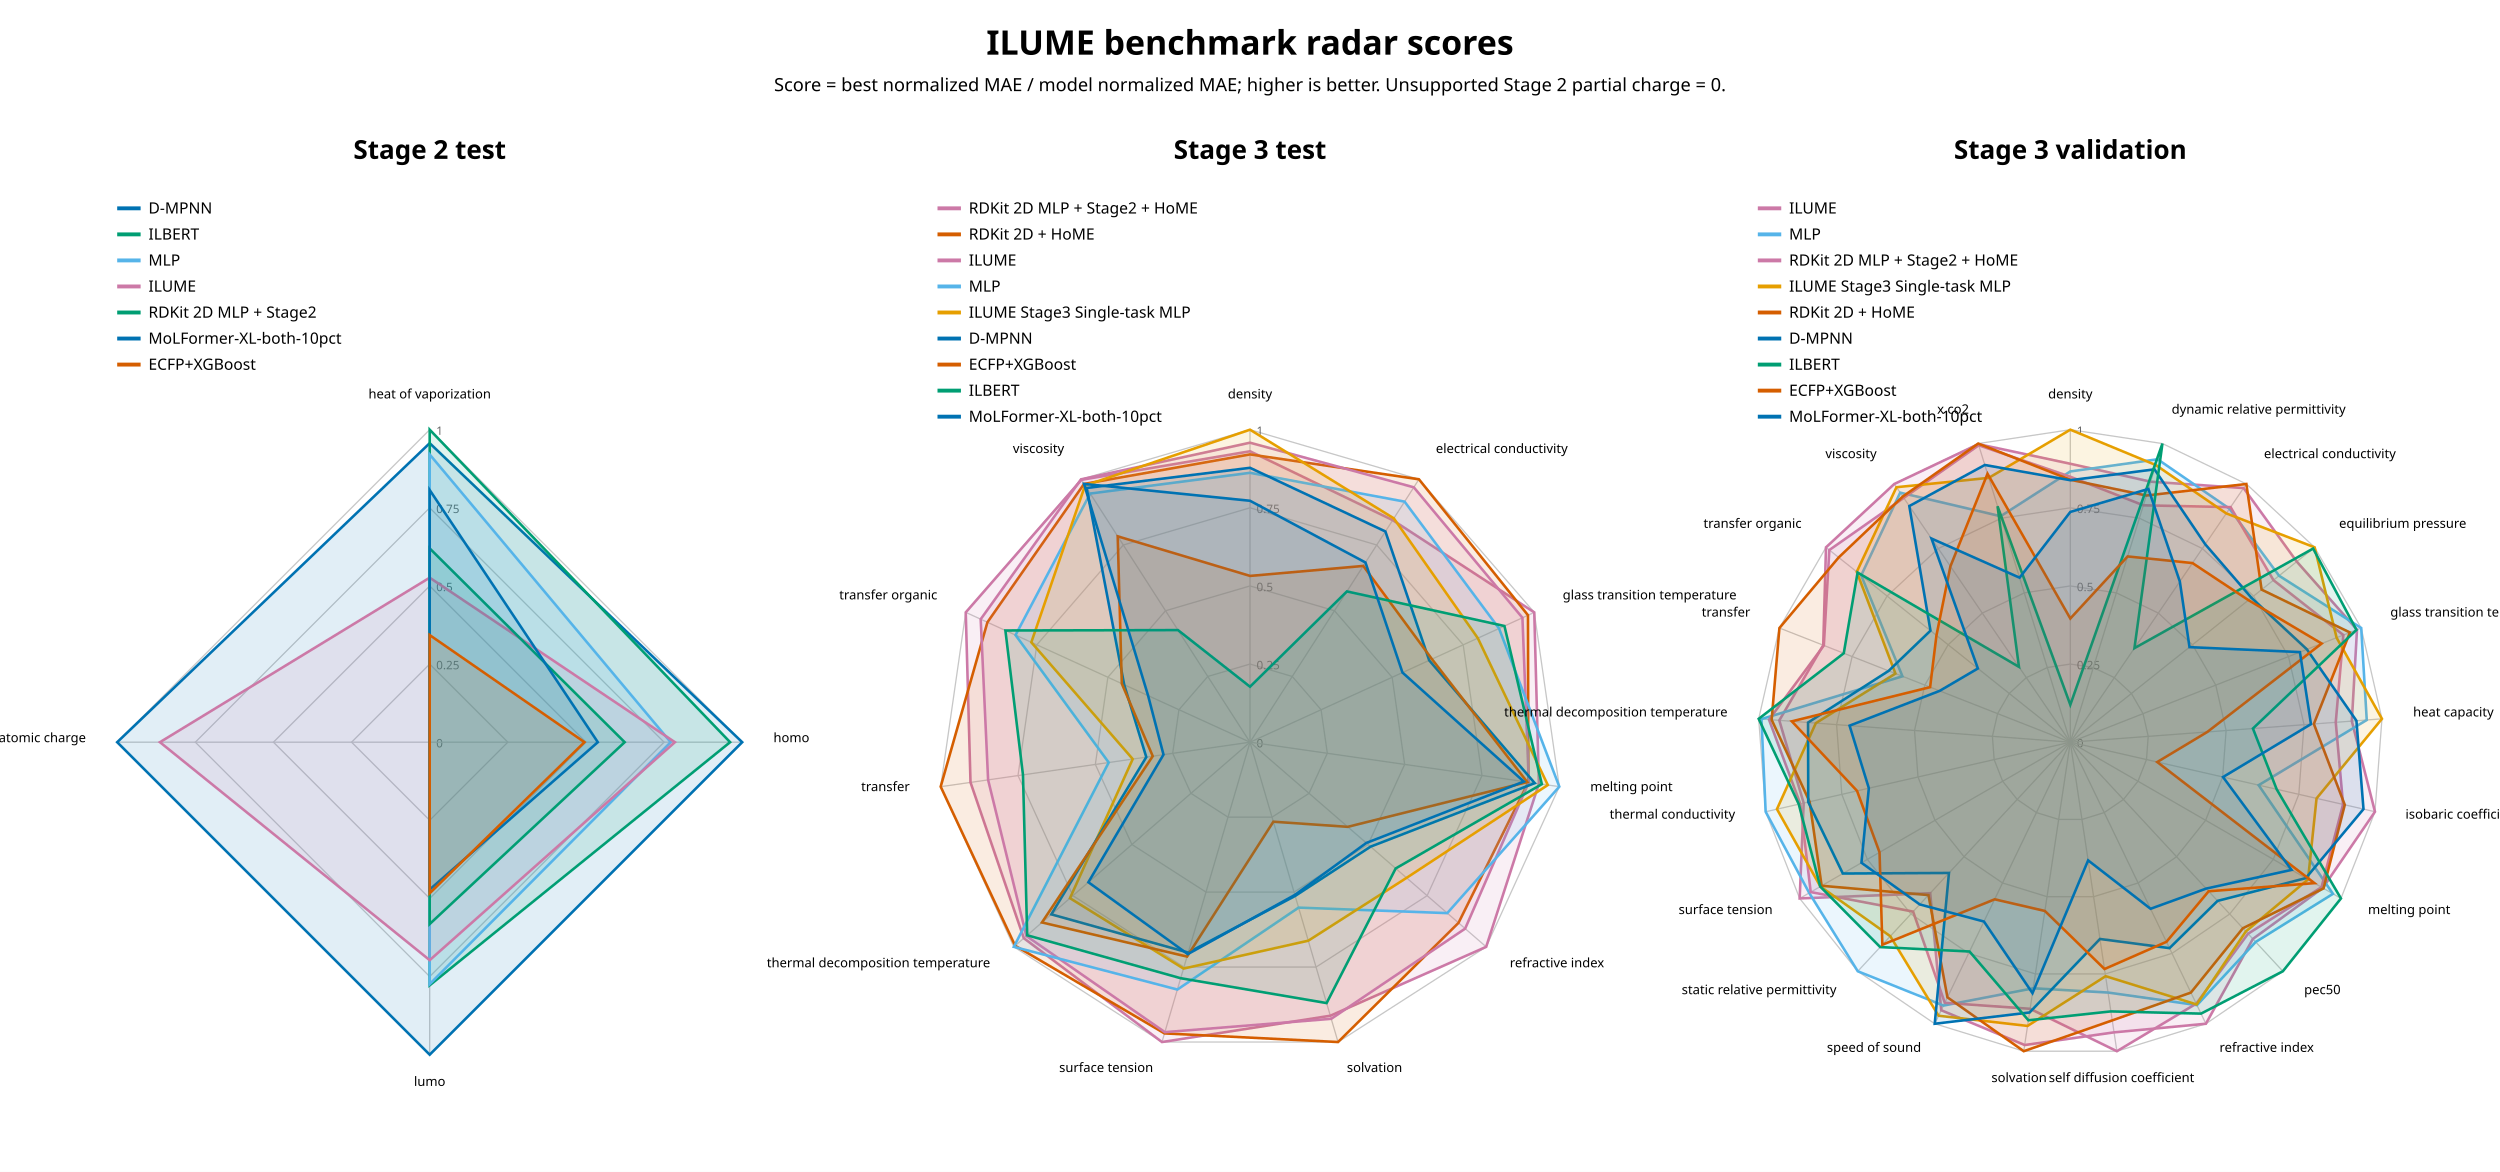
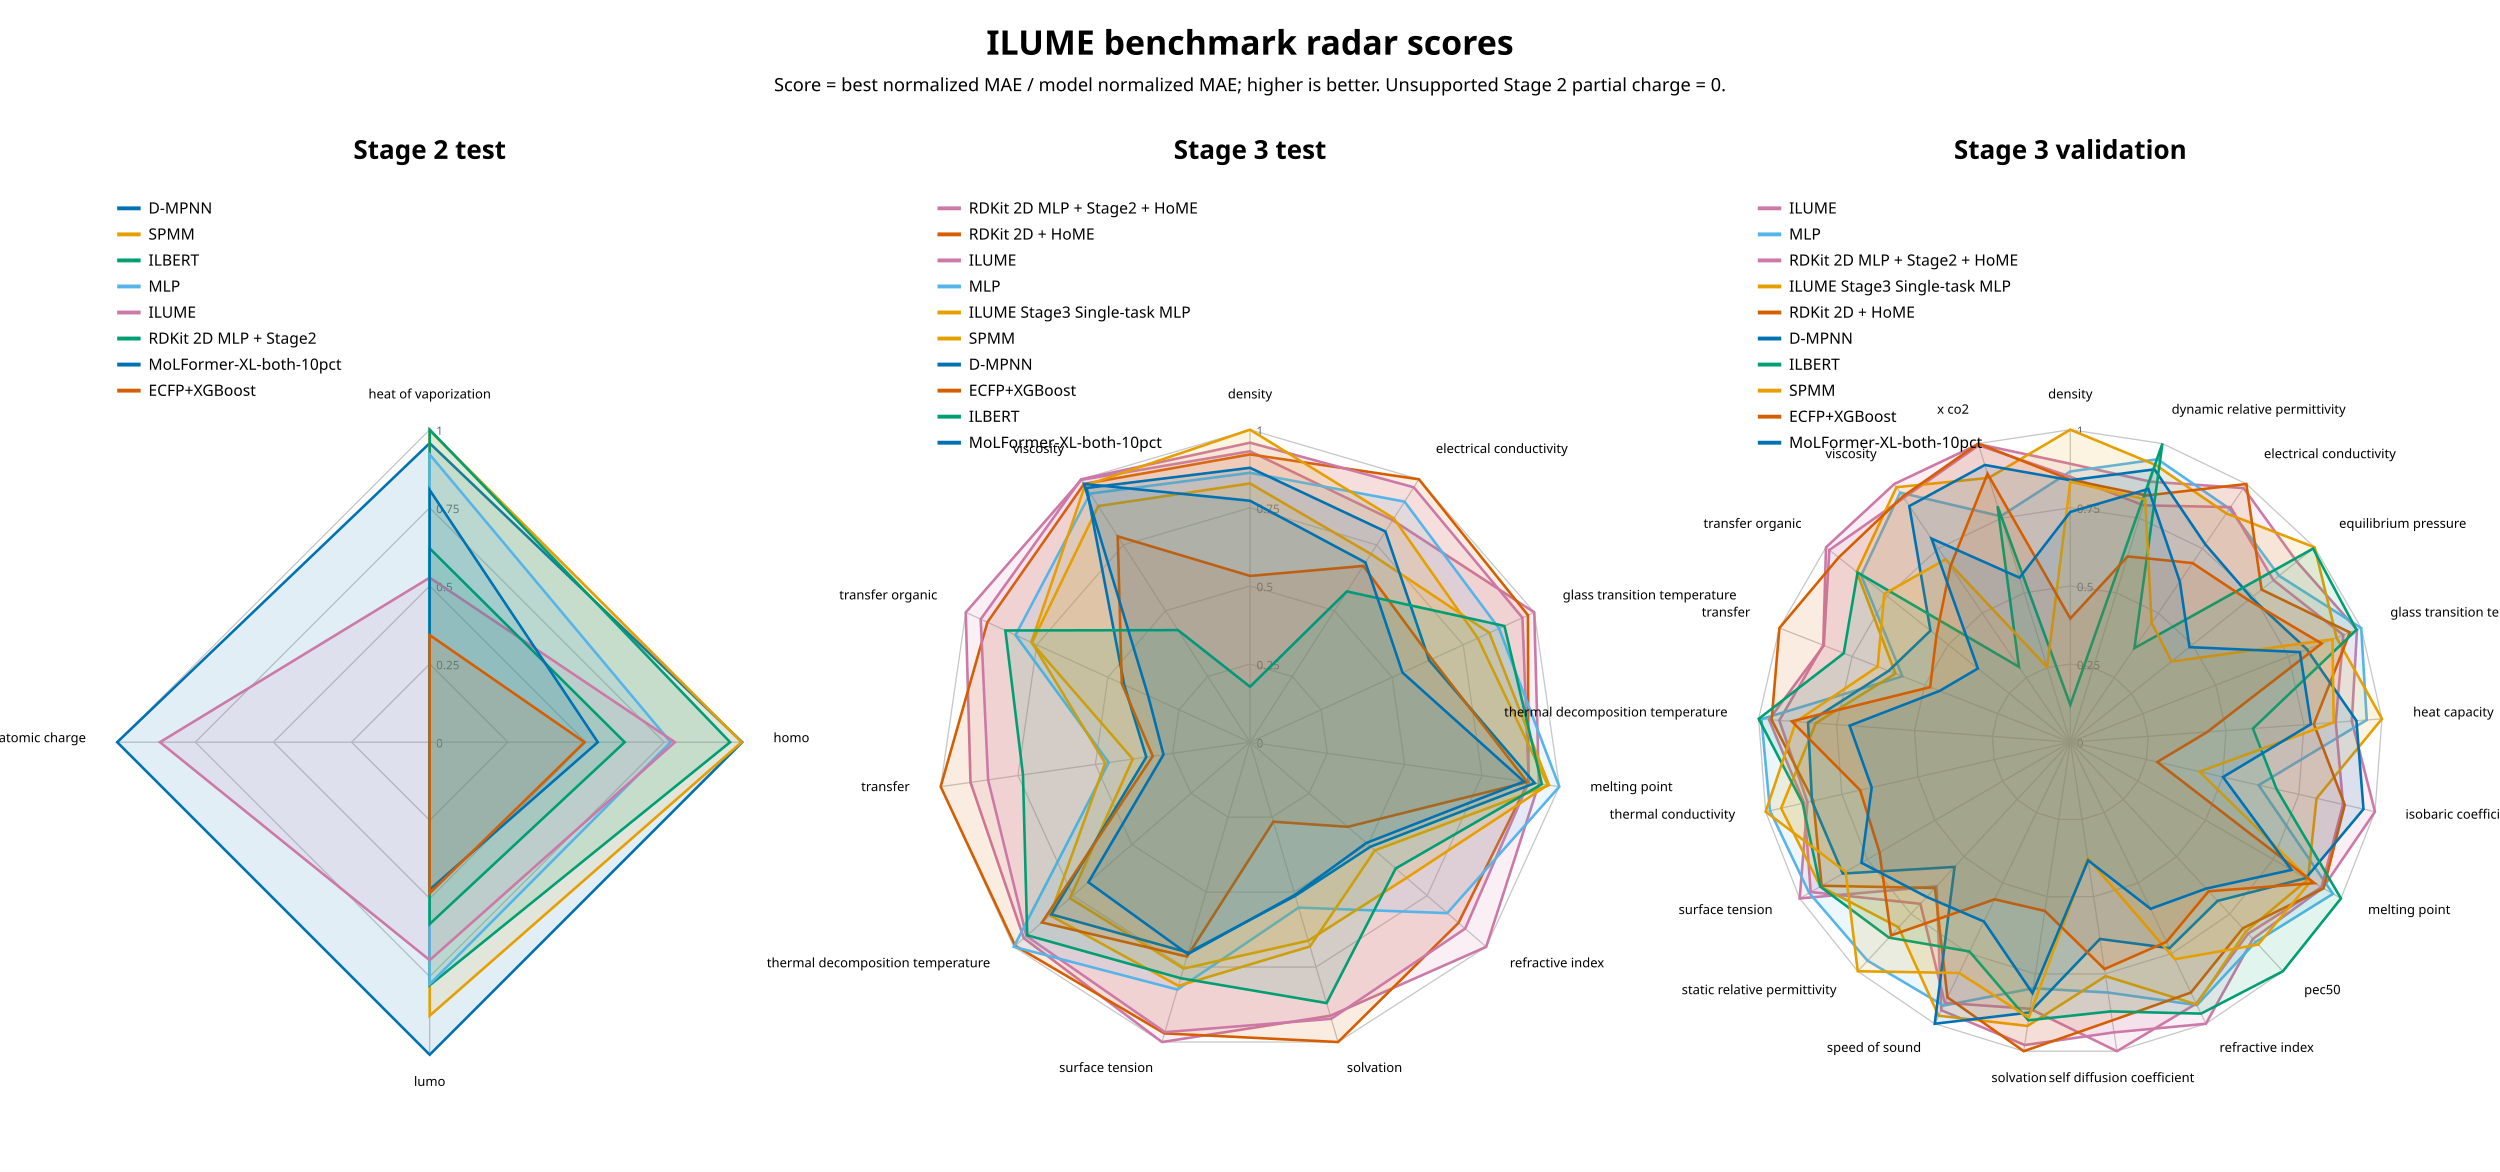
<svg xmlns="http://www.w3.org/2000/svg" width="1920" height="900" viewBox="0 0 1920 900">
  <rect width="1920" height="900" fill="white" />
  <text x="960" y="42" text-anchor="middle" font-family="sans-serif" font-size="26" font-weight="bold">ILUME benchmark radar scores</text>
  <text x="960" y="70" text-anchor="middle" font-family="sans-serif" font-size="14">Score = best normalized MAE / model normalized MAE; higher is better. Unsupported Stage 2 partial charge = 0.</text>
  <text x="330.0" y="122" text-anchor="middle" font-family="sans-serif" font-size="20" font-weight="bold">Stage 2 test</text>
  <polygon points="330.00,510.00 390.00,570.00 330.00,630.00 270.00,570.00" fill="none" stroke="#c7c7c7" stroke-width="1" />
  <text x="335.00" y="514.00" font-family="sans-serif" font-size="9" fill="#666">0.25</text>
  <polygon points="330.00,450.00 450.00,570.00 330.00,690.00 210.00,570.00" fill="none" stroke="#c7c7c7" stroke-width="1" />
  <text x="335.00" y="454.00" font-family="sans-serif" font-size="9" fill="#666">0.5</text>
  <polygon points="330.00,390.00 510.00,570.00 330.00,750.00 150.00,570.00" fill="none" stroke="#c7c7c7" stroke-width="1" />
  <text x="335.00" y="394.00" font-family="sans-serif" font-size="9" fill="#666">0.75</text>
  <polygon points="330.00,330.00 570.00,570.00 330.00,810.00 90.00,570.00" fill="none" stroke="#c7c7c7" stroke-width="1" />
  <text x="335.00" y="334.00" font-family="sans-serif" font-size="9" fill="#666">1</text>
  <text x="335.00" y="574.00" font-family="sans-serif" font-size="9" fill="#666">0</text>
  <line x1="330.00" y1="570.00" x2="330.00" y2="330.00" stroke="#c7c7c7" stroke-width="1" />
  <text x="330.00" y="306.00" text-anchor="middle" font-family="sans-serif" font-size="10">heat of vaporization</text>
  <line x1="330.00" y1="570.00" x2="570.00" y2="570.00" stroke="#c7c7c7" stroke-width="1" />
  <text x="594.00" y="570.00" text-anchor="start" font-family="sans-serif" font-size="10">homo</text>
  <line x1="330.00" y1="570.00" x2="330.00" y2="810.00" stroke="#c7c7c7" stroke-width="1" />
  <text x="330.00" y="834.00" text-anchor="middle" font-family="sans-serif" font-size="10">lumo</text>
  <line x1="330.00" y1="570.00" x2="90.00" y2="570.00" stroke="#c7c7c7" stroke-width="1" />
  <text x="66.00" y="570.00" text-anchor="end" font-family="sans-serif" font-size="10">partial atomic charge</text>
  <polygon class="series" data-panel="stage2_test" data-run="dmpnn@outputs/benchmarks/v1/dmpnn" data-scores="0.956824,1,1,1" points="330.00,340.36 570.00,570.00 330.00,810.00 90.00,570.00" fill="#0072b2" fill-opacity="0.12" stroke="#0072b2" stroke-width="2" />
  <line x1="90.0" y1="160" x2="108.0" y2="160" stroke="#0072b2" stroke-width="3" />
  <text x="114.0" y="164" font-family="sans-serif" font-size="12">D-MPNN</text>
+   <polygon class="series" data-panel="stage2_test" data-run="spmm@outputs/benchmarks/v1/spmm" data-scores="0.99731,0.998218,0.875141,0" points="330.00,330.65 569.57,570.00 330.00,780.03 330.00,570.00" fill="#e69f00" fill-opacity="0.12" stroke="#e69f00" stroke-width="2" />
+   <line x1="90.0" y1="180" x2="108.0" y2="180" stroke="#e69f00" stroke-width="3" />
+   <text x="114.0" y="184" font-family="sans-serif" font-size="12">SPMM</text>
  <polygon class="series" data-panel="stage2_test" data-run="ilbert@outputs/benchmarks/v1/ilbert" data-scores="1,0.961306,0.777919,0" points="330.00,330.00 560.71,570.00 330.00,756.70 330.00,570.00" fill="#009e73" fill-opacity="0.12" stroke="#009e73" stroke-width="2" />
-   <line x1="90.0" y1="180" x2="108.0" y2="180" stroke="#009e73" stroke-width="3" />
-   <text x="114.0" y="184" font-family="sans-serif" font-size="12">ILBERT</text>
+   <line x1="90.0" y1="200" x2="108.0" y2="200" stroke="#009e73" stroke-width="3" />
+   <text x="114.0" y="204" font-family="sans-serif" font-size="12">ILBERT</text>
  <polygon class="series" data-panel="stage2_test" data-run="mlp@outputs/benchmarks/v1/mlp" data-scores="0.920702,0.77109,0.774135,0" points="330.00,349.03 515.06,570.00 330.00,755.79 330.00,570.00" fill="#56b4e9" fill-opacity="0.12" stroke="#56b4e9" stroke-width="2" />
-   <line x1="90.0" y1="200" x2="108.0" y2="200" stroke="#56b4e9" stroke-width="3" />
-   <text x="114.0" y="204" font-family="sans-serif" font-size="12">MLP</text>
+   <line x1="90.0" y1="220" x2="108.0" y2="220" stroke="#56b4e9" stroke-width="3" />
+   <text x="114.0" y="224" font-family="sans-serif" font-size="12">MLP</text>
  <polygon class="series" data-panel="stage2_test" data-run="ilume@outputs/v1/stage2/base/evaluate" data-scores="0.526423,0.784682,0.697555,0.863199" points="330.00,443.66 518.32,570.00 330.00,737.41 122.83,570.00" fill="#cc79a7" fill-opacity="0.12" stroke="#cc79a7" stroke-width="2" />
-   <line x1="90.0" y1="220" x2="108.0" y2="220" stroke="#cc79a7" stroke-width="3" />
-   <text x="114.0" y="224" font-family="sans-serif" font-size="12">ILUME</text>
+   <line x1="90.0" y1="240" x2="108.0" y2="240" stroke="#cc79a7" stroke-width="3" />
+   <text x="114.0" y="244" font-family="sans-serif" font-size="12">ILUME</text>
  <polygon class="series" data-panel="stage2_test" data-run="rdkit_2d_stage2@outputs/ablations/no_stage1_rdkit_stage2_stage3/stage2/evaluate/test" data-scores="0.620139,0.623927,0.581879,0" points="330.00,421.17 479.74,570.00 330.00,709.65 330.00,570.00" fill="#009e73" fill-opacity="0.12" stroke="#009e73" stroke-width="2" />
-   <line x1="90.0" y1="240" x2="108.0" y2="240" stroke="#009e73" stroke-width="3" />
-   <text x="114.0" y="244" font-family="sans-serif" font-size="12">RDKit 2D MLP + Stage2</text>
+   <line x1="90.0" y1="260" x2="108.0" y2="260" stroke="#009e73" stroke-width="3" />
+   <text x="114.0" y="264" font-family="sans-serif" font-size="12">RDKit 2D MLP + Stage2</text>
  <polygon class="series" data-panel="stage2_test" data-run="molformer@outputs/benchmarks/v1/molformer" data-scores="0.806919,0.537986,0.471542,0" points="330.00,376.34 459.12,570.00 330.00,683.17 330.00,570.00" fill="#0072b2" fill-opacity="0.12" stroke="#0072b2" stroke-width="2" />
-   <line x1="90.0" y1="260" x2="108.0" y2="260" stroke="#0072b2" stroke-width="3" />
-   <text x="114.0" y="264" font-family="sans-serif" font-size="12">MoLFormer-XL-both-10pct</text>
+   <line x1="90.0" y1="280" x2="108.0" y2="280" stroke="#0072b2" stroke-width="3" />
+   <text x="114.0" y="284" font-family="sans-serif" font-size="12">MoLFormer-XL-both-10pct</text>
  <polygon class="series" data-panel="stage2_test" data-run="ecfp_xgboost@outputs/benchmarks/v1/ecfp_xgboost" data-scores="0.342753,0.49528,0.483526,0" points="330.00,487.74 448.87,570.00 330.00,686.05 330.00,570.00" fill="#d55e00" fill-opacity="0.12" stroke="#d55e00" stroke-width="2" />
-   <line x1="90.0" y1="280" x2="108.0" y2="280" stroke="#d55e00" stroke-width="3" />
-   <text x="114.0" y="284" font-family="sans-serif" font-size="12">ECFP+XGBoost</text>
+   <line x1="90.0" y1="300" x2="108.0" y2="300" stroke="#d55e00" stroke-width="3" />
+   <text x="114.0" y="304" font-family="sans-serif" font-size="12">ECFP+XGBoost</text>
  <text x="960.0" y="122" text-anchor="middle" font-family="sans-serif" font-size="20" font-weight="bold">Stage 3 test</text>
  <polygon points="960.00,510.00 992.44,519.52 1014.58,545.08 1019.39,578.54 1005.34,609.29 976.90,627.57 943.10,627.57 914.66,609.29 900.61,578.54 905.42,545.08 927.56,519.52" fill="none" stroke="#c7c7c7" stroke-width="1" />
  <text x="965.00" y="514.00" font-family="sans-serif" font-size="9" fill="#666">0.25</text>
  <polygon points="960.00,450.00 1024.88,469.05 1069.16,520.15 1078.78,587.08 1050.69,648.58 993.81,685.14 926.19,685.14 869.31,648.58 841.22,587.08 850.84,520.15 895.12,469.05" fill="none" stroke="#c7c7c7" stroke-width="1" />
  <text x="965.00" y="454.00" font-family="sans-serif" font-size="9" fill="#666">0.5</text>
  <polygon points="960.00,390.00 1057.32,418.57 1123.73,495.23 1138.17,595.62 1096.03,687.87 1010.71,742.71 909.29,742.71 823.97,687.87 781.83,595.62 796.27,495.23 862.68,418.57" fill="none" stroke="#c7c7c7" stroke-width="1" />
  <text x="965.00" y="394.00" font-family="sans-serif" font-size="9" fill="#666">0.75</text>
  <polygon points="960.00,330.00 1089.75,368.10 1178.31,470.30 1197.56,604.16 1141.38,727.17 1027.62,800.28 892.38,800.28 778.62,727.17 722.44,604.16 741.69,470.30 830.25,368.10" fill="none" stroke="#c7c7c7" stroke-width="1" />
  <text x="965.00" y="334.00" font-family="sans-serif" font-size="9" fill="#666">1</text>
  <text x="965.00" y="574.00" font-family="sans-serif" font-size="9" fill="#666">0</text>
  <line x1="960.00" y1="570.00" x2="960.00" y2="330.00" stroke="#c7c7c7" stroke-width="1" />
  <text x="960.00" y="306.00" text-anchor="middle" font-family="sans-serif" font-size="10">density</text>
  <line x1="960.00" y1="570.00" x2="1089.75" y2="368.10" stroke="#c7c7c7" stroke-width="1" />
  <text x="1102.73" y="347.91" text-anchor="start" font-family="sans-serif" font-size="10">electrical conductivity</text>
  <line x1="960.00" y1="570.00" x2="1178.31" y2="470.30" stroke="#c7c7c7" stroke-width="1" />
  <text x="1200.14" y="460.33" text-anchor="start" font-family="sans-serif" font-size="10">glass transition temperature</text>
  <line x1="960.00" y1="570.00" x2="1197.56" y2="604.16" stroke="#c7c7c7" stroke-width="1" />
  <text x="1221.31" y="607.57" text-anchor="start" font-family="sans-serif" font-size="10">melting point</text>
  <line x1="960.00" y1="570.00" x2="1141.38" y2="727.17" stroke="#c7c7c7" stroke-width="1" />
  <text x="1159.52" y="742.88" text-anchor="start" font-family="sans-serif" font-size="10">refractive index</text>
  <line x1="960.00" y1="570.00" x2="1027.62" y2="800.28" stroke="#c7c7c7" stroke-width="1" />
  <text x="1034.38" y="823.31" text-anchor="start" font-family="sans-serif" font-size="10">solvation</text>
  <line x1="960.00" y1="570.00" x2="892.38" y2="800.28" stroke="#c7c7c7" stroke-width="1" />
  <text x="885.62" y="823.31" text-anchor="end" font-family="sans-serif" font-size="10">surface tension</text>
  <line x1="960.00" y1="570.00" x2="778.62" y2="727.17" stroke="#c7c7c7" stroke-width="1" />
  <text x="760.48" y="742.88" text-anchor="end" font-family="sans-serif" font-size="10">thermal decomposition temperature</text>
  <line x1="960.00" y1="570.00" x2="722.44" y2="604.16" stroke="#c7c7c7" stroke-width="1" />
  <text x="698.69" y="607.57" text-anchor="end" font-family="sans-serif" font-size="10">transfer</text>
  <line x1="960.00" y1="570.00" x2="741.69" y2="470.30" stroke="#c7c7c7" stroke-width="1" />
  <text x="719.86" y="460.33" text-anchor="end" font-family="sans-serif" font-size="10">transfer organic</text>
  <line x1="960.00" y1="570.00" x2="830.25" y2="368.10" stroke="#c7c7c7" stroke-width="1" />
  <text x="817.27" y="347.91" text-anchor="end" font-family="sans-serif" font-size="10">viscosity</text>
  <polygon class="series" data-panel="stage3_test" data-run="rdkit_2d_stage2_home@outputs/ablations/no_stage1_rdkit_stage2_stage3/stage3/evaluate/test" data-scores="0.930953,0.844598,1,0.933952,1,0.912304,1,0.957763,0.903564,1,0.997975" points="960.00,346.57 1069.59,399.47 1178.31,470.30 1181.87,601.90 1141.38,727.17 1021.69,780.08 892.38,800.28 786.28,720.53 745.35,600.86 741.69,470.30 830.51,368.51" fill="#cc79a7" fill-opacity="0.12" stroke="#cc79a7" stroke-width="2" />
  <line x1="720.0" y1="160" x2="738.0" y2="160" stroke="#cc79a7" stroke-width="3" />
  <text x="744.0" y="164" font-family="sans-serif" font-size="12">RDKit 2D MLP + Stage2 + HoME</text>
  <polygon class="series" data-panel="stage3_test" data-run="rdkit_2d_home@outputs/ablations/stage1_stage2_rdkit_home/evaluate/test" data-scores="0.920925,1,0.977915,0.899856,0.882846,1,0.971245,0.994513,1,0.923746,0.982373" points="960.00,348.98 1089.75,368.10 1173.49,472.50 1173.77,600.74 1120.13,708.75 1027.62,800.28 894.33,793.66 779.62,726.30 722.44,604.16 758.34,477.90 832.53,371.66" fill="#d55e00" fill-opacity="0.12" stroke="#d55e00" stroke-width="2" />
  <line x1="720.0" y1="180" x2="738.0" y2="180" stroke="#d55e00" stroke-width="3" />
  <text x="744.0" y="184" font-family="sans-serif" font-size="12">RDKit 2D + HoME</text>
  <polygon class="series" data-panel="stage3_test" data-run="ilume@outputs/v1/stage3/base/test" data-scores="0.958393,0.969494,0.958382,0.901385,0.911031,0.922593,0.967045,0.947019,0.84671,0.947391,1" points="960.00,339.99 1085.80,374.26 1169.23,474.45 1174.13,600.79 1125.24,713.18 1022.38,782.45 894.61,792.69 788.23,718.84 758.86,598.92 753.17,475.55 830.25,368.10" fill="#cc79a7" fill-opacity="0.12" stroke="#cc79a7" stroke-width="2" />
  <line x1="720.0" y1="200" x2="738.0" y2="200" stroke="#cc79a7" stroke-width="3" />
  <text x="744.0" y="204" font-family="sans-serif" font-size="12">ILUME</text>
  <polygon class="series" data-panel="stage3_test" data-run="mlp@outputs/benchmarks/v1/mlp" data-scores="0.862004,0.915018,0.876099,1,0.835272,0.551748,0.824993,1,0.456816,0.824843,0.945819" points="960.00,363.12 1078.73,385.26 1151.26,482.65 1197.56,604.16 1111.50,701.28 997.31,697.06 904.22,759.98 778.62,727.17 851.48,585.60 779.93,487.76 837.28,379.04" fill="#56b4e9" fill-opacity="0.12" stroke="#56b4e9" stroke-width="2" />
  <line x1="720.0" y1="220" x2="738.0" y2="220" stroke="#56b4e9" stroke-width="3" />
  <text x="744.0" y="224" font-family="sans-serif" font-size="12">MLP</text>
  <polygon class="series" data-panel="stage3_test" data-run="ilume_stage3_single_task_mlp@outputs/benchmarks/v1/ilume_stage3_single_task_mlp" data-scores="1,0.851351,0.801428,0.962804,0.66294,0.662034,0.755036,0.762323,0.379157,0.769322,0.976377" points="960.00,330.00 1070.47,398.11 1134.96,490.10 1188.72,602.89 1080.24,674.19 1004.76,722.45 908.95,743.87 821.73,689.81 869.93,582.95 792.05,493.30 833.31,372.87" fill="#e69f00" fill-opacity="0.12" stroke="#e69f00" stroke-width="2" />
  <line x1="720.0" y1="240" x2="738.0" y2="240" stroke="#e69f00" stroke-width="3" />
  <text x="744.0" y="244" font-family="sans-serif" font-size="12">ILUME Stage3 Single-task MLP</text>
+   <polygon class="series" data-panel="stage3_test" data-run="spmm@outputs/benchmarks/v1/spmm" data-scores="0.827988,0.715769,0.84214,0.966751,0.528777,0.68116,0.812724,0.846539,0.468175,0.767068,0.89822" points="960.00,371.28 1052.87,425.49 1143.85,486.04 1189.66,603.02 1055.91,653.11 1006.06,726.86 905.05,757.15 806.45,703.05 848.78,585.99 792.54,493.52 843.45,388.65" fill="#e69f00" fill-opacity="0.12" stroke="#e69f00" stroke-width="2" />
+   <line x1="720.0" y1="260" x2="738.0" y2="260" stroke="#e69f00" stroke-width="3" />
+   <text x="744.0" y="264" font-family="sans-serif" font-size="12">SPMM</text>
  <polygon class="series" data-panel="stage3_test" data-run="dmpnn@outputs/benchmarks/v1/dmpnn" data-scores="0.87798,0.801462,0.6304,0.920491,0.5105,0.512725,0.701729,0.841327,0.335283,0.442556,0.966994" points="960.00,359.28 1063.99,408.18 1097.62,507.15 1178.67,601.44 1052.59,650.23 994.67,688.07 912.55,731.59 807.40,702.23 880.35,581.45 863.38,525.88 834.53,374.76" fill="#0072b2" fill-opacity="0.12" stroke="#0072b2" stroke-width="2" />
-   <line x1="720.0" y1="260" x2="738.0" y2="260" stroke="#0072b2" stroke-width="3" />
-   <text x="744.0" y="264" font-family="sans-serif" font-size="12">D-MPNN</text>
+   <line x1="720.0" y1="280" x2="738.0" y2="280" stroke="#0072b2" stroke-width="3" />
+   <text x="744.0" y="284" font-family="sans-serif" font-size="12">D-MPNN</text>
  <polygon class="series" data-panel="stage3_test" data-run="ecfp_xgboost@outputs/benchmarks/v1/ecfp_xgboost" data-scores="0.532079,0.670422,0.640015,0.896236,0.413674,0.265195,0.715075,0.880969,0.314466,0.450955,0.783078" points="960.00,442.30 1046.99,434.64 1099.72,506.19 1172.91,600.61 1035.03,635.02 977.93,631.07 911.65,734.67 800.21,708.46 885.30,580.74 861.55,525.04 858.39,411.90" fill="#d55e00" fill-opacity="0.12" stroke="#d55e00" stroke-width="2" />
-   <line x1="720.0" y1="280" x2="738.0" y2="280" stroke="#d55e00" stroke-width="3" />
-   <text x="744.0" y="284" font-family="sans-serif" font-size="12">ECFP+XGBoost</text>
+   <line x1="720.0" y1="300" x2="738.0" y2="300" stroke="#d55e00" stroke-width="3" />
+   <text x="744.0" y="304" font-family="sans-serif" font-size="12">ECFP+XGBoost</text>
  <polygon class="series" data-panel="stage3_test" data-run="ilbert@outputs/benchmarks/v1/ilbert" data-scores="0.177493,0.573464,0.895055,0.943484,0.616901,0.870082,0.787218,0.943435,0.73395,0.860521,0.426328" points="960.00,527.40 1034.41,454.22 1155.40,480.76 1184.13,602.23 1071.89,666.96 1018.83,770.36 906.77,751.28 788.88,718.28 785.64,595.07 772.14,484.21 904.68,483.92" fill="#009e73" fill-opacity="0.12" stroke="#009e73" stroke-width="2" />
-   <line x1="720.0" y1="300" x2="738.0" y2="300" stroke="#009e73" stroke-width="3" />
-   <text x="744.0" y="304" font-family="sans-serif" font-size="12">ILBERT</text>
+   <line x1="720.0" y1="320" x2="738.0" y2="320" stroke="#009e73" stroke-width="3" />
+   <text x="744.0" y="324" font-family="sans-serif" font-size="12">ILBERT</text>
  <polygon class="series" data-panel="stage3_test" data-run="molformer@outputs/benchmarks/v1/molformer" data-scores="0.772533,0.683442,0.536399,0.885276,0.492402,0.509378,0.706825,0.68437,0.279671,0.358486,0.982415" points="960.00,384.59 1048.68,432.01 1077.10,516.52 1170.30,600.24 1049.31,647.39 994.44,687.30 912.21,732.77 835.87,677.56 893.56,579.55 881.74,534.26 832.53,371.65" fill="#0072b2" fill-opacity="0.12" stroke="#0072b2" stroke-width="2" />
-   <line x1="720.0" y1="320" x2="738.0" y2="320" stroke="#0072b2" stroke-width="3" />
-   <text x="744.0" y="324" font-family="sans-serif" font-size="12">MoLFormer-XL-both-10pct</text>
+   <line x1="720.0" y1="340" x2="738.0" y2="340" stroke="#0072b2" stroke-width="3" />
+   <text x="744.0" y="344" font-family="sans-serif" font-size="12">MoLFormer-XL-both-10pct</text>
  <text x="1590.0" y="122" text-anchor="middle" font-family="sans-serif" font-size="20" font-weight="bold">Stage 3 validation</text>
  <polygon points="1590.00,510.00 1607.69,512.67 1623.80,520.43 1636.91,532.59 1645.85,548.08 1649.83,565.52 1648.50,583.35 1641.96,600.00 1630.81,613.98 1616.03,624.06 1598.94,629.33 1581.06,629.33 1563.97,624.06 1549.19,613.98 1538.04,600.00 1531.50,583.35 1530.17,565.52 1534.15,548.08 1543.09,532.59 1556.20,520.43 1572.31,512.67" fill="none" stroke="#c7c7c7" stroke-width="1" />
  <text x="1595.00" y="514.00" font-family="sans-serif" font-size="9" fill="#666">0.25</text>
  <polygon points="1590.00,450.00 1625.37,455.33 1657.60,470.85 1683.82,495.18 1701.70,526.16 1709.66,561.03 1706.99,596.70 1693.92,630.00 1671.62,657.97 1642.07,678.12 1607.89,688.66 1572.11,688.66 1537.93,678.12 1508.38,657.97 1486.08,630.00 1473.01,596.70 1470.34,561.03 1478.30,526.16 1496.18,495.18 1522.40,470.85 1554.63,455.33" fill="none" stroke="#c7c7c7" stroke-width="1" />
  <text x="1595.00" y="454.00" font-family="sans-serif" font-size="9" fill="#666">0.5</text>
  <polygon points="1590.00,390.00 1643.06,398.00 1691.40,421.28 1730.73,457.77 1757.56,504.24 1769.50,556.55 1765.49,610.05 1745.88,660.00 1712.43,701.95 1668.10,732.17 1616.83,747.99 1563.17,747.99 1511.90,732.17 1467.57,701.95 1434.12,660.00 1414.51,610.05 1410.50,556.55 1422.44,504.24 1449.27,457.77 1488.60,421.28 1536.94,398.00" fill="none" stroke="#c7c7c7" stroke-width="1" />
  <text x="1595.00" y="394.00" font-family="sans-serif" font-size="9" fill="#666">0.75</text>
  <polygon points="1590.00,330.00 1660.74,340.66 1725.20,371.70 1777.64,420.36 1813.41,482.32 1829.33,552.06 1823.98,623.41 1797.85,690.00 1753.24,745.93 1694.13,786.23 1625.77,807.32 1554.23,807.32 1485.87,786.23 1426.76,745.93 1382.15,690.00 1356.02,623.41 1350.67,552.06 1366.59,482.32 1402.36,420.36 1454.80,371.70 1519.26,340.66" fill="none" stroke="#c7c7c7" stroke-width="1" />
  <text x="1595.00" y="334.00" font-family="sans-serif" font-size="9" fill="#666">1</text>
  <text x="1595.00" y="574.00" font-family="sans-serif" font-size="9" fill="#666">0</text>
  <line x1="1590.00" y1="570.00" x2="1590.00" y2="330.00" stroke="#c7c7c7" stroke-width="1" />
  <text x="1590.00" y="306.00" text-anchor="middle" font-family="sans-serif" font-size="10">density</text>
  <line x1="1590.00" y1="570.00" x2="1660.74" y2="340.66" stroke="#c7c7c7" stroke-width="1" />
  <text x="1667.82" y="317.73" text-anchor="start" font-family="sans-serif" font-size="10">dynamic relative permittivity</text>
  <line x1="1590.00" y1="570.00" x2="1725.20" y2="371.70" stroke="#c7c7c7" stroke-width="1" />
  <text x="1738.72" y="351.87" text-anchor="start" font-family="sans-serif" font-size="10">electrical conductivity</text>
  <line x1="1590.00" y1="570.00" x2="1777.64" y2="420.36" stroke="#c7c7c7" stroke-width="1" />
  <text x="1796.40" y="405.40" text-anchor="start" font-family="sans-serif" font-size="10">equilibrium pressure</text>
  <line x1="1590.00" y1="570.00" x2="1813.41" y2="482.32" stroke="#c7c7c7" stroke-width="1" />
  <text x="1835.75" y="473.55" text-anchor="start" font-family="sans-serif" font-size="10">glass transition temperature</text>
  <line x1="1590.00" y1="570.00" x2="1829.33" y2="552.06" stroke="#c7c7c7" stroke-width="1" />
  <text x="1853.26" y="550.27" text-anchor="start" font-family="sans-serif" font-size="10">heat capacity</text>
  <line x1="1590.00" y1="570.00" x2="1823.98" y2="623.41" stroke="#c7c7c7" stroke-width="1" />
  <text x="1847.38" y="628.75" text-anchor="start" font-family="sans-serif" font-size="10">isobaric coefficient of volume expansion</text>
  <line x1="1590.00" y1="570.00" x2="1797.85" y2="690.00" stroke="#c7c7c7" stroke-width="1" />
  <text x="1818.63" y="702.00" text-anchor="start" font-family="sans-serif" font-size="10">melting point</text>
  <line x1="1590.00" y1="570.00" x2="1753.24" y2="745.93" stroke="#c7c7c7" stroke-width="1" />
  <text x="1769.57" y="763.53" text-anchor="start" font-family="sans-serif" font-size="10">pec50</text>
  <line x1="1590.00" y1="570.00" x2="1694.13" y2="786.23" stroke="#c7c7c7" stroke-width="1" />
  <text x="1704.55" y="807.86" text-anchor="start" font-family="sans-serif" font-size="10">refractive index</text>
  <line x1="1590.00" y1="570.00" x2="1625.77" y2="807.32" stroke="#c7c7c7" stroke-width="1" />
  <text x="1629.35" y="831.05" text-anchor="middle" font-family="sans-serif" font-size="10">self diffusion coefficient</text>
  <line x1="1590.00" y1="570.00" x2="1554.23" y2="807.32" stroke="#c7c7c7" stroke-width="1" />
  <text x="1550.65" y="831.05" text-anchor="middle" font-family="sans-serif" font-size="10">solvation</text>
  <line x1="1590.00" y1="570.00" x2="1485.87" y2="786.23" stroke="#c7c7c7" stroke-width="1" />
  <text x="1475.45" y="807.86" text-anchor="end" font-family="sans-serif" font-size="10">speed of sound</text>
  <line x1="1590.00" y1="570.00" x2="1426.76" y2="745.93" stroke="#c7c7c7" stroke-width="1" />
  <text x="1410.43" y="763.53" text-anchor="end" font-family="sans-serif" font-size="10">static relative permittivity</text>
  <line x1="1590.00" y1="570.00" x2="1382.15" y2="690.00" stroke="#c7c7c7" stroke-width="1" />
  <text x="1361.37" y="702.00" text-anchor="end" font-family="sans-serif" font-size="10">surface tension</text>
  <line x1="1590.00" y1="570.00" x2="1356.02" y2="623.41" stroke="#c7c7c7" stroke-width="1" />
  <text x="1332.62" y="628.75" text-anchor="end" font-family="sans-serif" font-size="10">thermal conductivity</text>
  <line x1="1590.00" y1="570.00" x2="1350.67" y2="552.06" stroke="#c7c7c7" stroke-width="1" />
  <text x="1326.74" y="550.27" text-anchor="end" font-family="sans-serif" font-size="10">thermal decomposition temperature</text>
  <line x1="1590.00" y1="570.00" x2="1366.59" y2="482.32" stroke="#c7c7c7" stroke-width="1" />
  <text x="1344.25" y="473.55" text-anchor="end" font-family="sans-serif" font-size="10">transfer</text>
  <line x1="1590.00" y1="570.00" x2="1402.36" y2="420.36" stroke="#c7c7c7" stroke-width="1" />
  <text x="1383.60" y="405.40" text-anchor="end" font-family="sans-serif" font-size="10">transfer organic</text>
  <line x1="1590.00" y1="570.00" x2="1454.80" y2="371.70" stroke="#c7c7c7" stroke-width="1" />
  <text x="1441.28" y="351.87" text-anchor="end" font-family="sans-serif" font-size="10">viscosity</text>
  <line x1="1590.00" y1="570.00" x2="1519.26" y2="340.66" stroke="#c7c7c7" stroke-width="1" />
  <text x="1512.18" y="317.73" text-anchor="end" font-family="sans-serif" font-size="10">x co2</text>
-   <polygon class="series" data-panel="stage3_validation" data-run="ilume@study:ilume-stage3-6e0b193154d4b81545dc1bac0bb187e872a34548b7cee0723f681a7c5105f31d-taskwise-refined" data-scores="0.890952,0.872341,0.984235,0.926856,0.985543,0.903393,1,0.933011,0.858857,1,0.939049,0.980018,0.952053,0.659287,1,0.875185,0.933843,0.849336,1,1,0.998103" points="1590.00,356.17 1651.71,369.94 1723.07,374.83 1763.91,431.31 1810.18,483.59 1806.21,553.80 1823.98,623.41 1783.92,681.96 1730.20,721.10 1694.13,786.23 1623.59,792.85 1554.94,802.58 1490.86,775.86 1482.38,685.99 1382.15,690.00 1385.22,616.74 1366.50,553.25 1400.25,495.53 1402.36,420.36 1454.80,371.70 1519.39,341.10" fill="#cc79a7" fill-opacity="0.12" stroke="#cc79a7" stroke-width="2" />
+   <polygon class="series" data-panel="stage3_validation" data-run="ilume@study:ilume-stage3-6e0b193154d4b81545dc1bac0bb187e872a34548b7cee0723f681a7c5105f31d-taskwise-refined" data-scores="0.890952,0.872341,0.984235,0.926856,0.985543,0.903393,1,0.933011,0.858857,1,0.939049,0.980018,0.952053,0.628896,1,0.862708,0.933843,0.849336,1,1,0.998103" points="1590.00,356.17 1651.71,369.94 1723.07,374.83 1763.91,431.31 1810.18,483.59 1806.21,553.80 1823.98,623.41 1783.92,681.96 1730.20,721.10 1694.13,786.23 1623.59,792.85 1554.94,802.58 1490.86,775.86 1487.34,680.64 1382.15,690.00 1388.14,616.07 1366.50,553.25 1400.25,495.53 1402.36,420.36 1454.80,371.70 1519.39,341.10" fill="#cc79a7" fill-opacity="0.12" stroke="#cc79a7" stroke-width="2" />
  <line x1="1350.0" y1="160" x2="1368.0" y2="160" stroke="#cc79a7" stroke-width="3" />
  <text x="1374.0" y="164" font-family="sans-serif" font-size="12">ILUME</text>
-   <polygon class="series" data-panel="stage3_validation" data-run="mlp@outputs/benchmarks/v1/mlp" data-scores="0.866435,0.947494,0.904223,0.854354,1,0.951231,0.618145,0.970481,0.872084,0.933924,0.810232,0.796477,0.935528,1,0.964822,1,0.991157,0.577134,0.855966,0.966434,0.756703" points="1590.00,362.06 1657.03,352.70 1712.25,390.70 1750.31,442.16 1813.41,482.32 1817.66,552.94 1734.64,603.01 1791.71,686.46 1732.36,723.43 1687.25,771.94 1618.98,762.28 1561.51,759.02 1492.58,772.29 1426.76,745.93 1389.47,685.78 1356.02,623.41 1352.79,552.22 1461.06,519.40 1429.39,441.92 1459.34,378.36 1536.47,396.46" fill="#56b4e9" fill-opacity="0.12" stroke="#56b4e9" stroke-width="2" />
+   <polygon class="series" data-panel="stage3_validation" data-run="mlp@outputs/benchmarks/v1/mlp" data-scores="0.866435,0.947494,0.904223,0.854354,1,0.951231,0.618145,0.970481,0.872084,0.933924,0.810232,0.796477,0.935528,0.953903,0.964822,0.985744,0.991157,0.577134,0.855966,0.966434,0.756703" points="1590.00,362.06 1657.03,352.70 1712.25,390.70 1750.31,442.16 1813.41,482.32 1817.66,552.94 1734.64,603.01 1791.71,686.46 1732.36,723.43 1687.25,771.94 1618.98,762.28 1561.51,759.02 1492.58,772.29 1434.28,737.82 1389.47,685.78 1359.35,622.64 1352.79,552.22 1461.06,519.40 1429.39,441.92 1459.34,378.36 1536.47,396.46" fill="#56b4e9" fill-opacity="0.12" stroke="#56b4e9" stroke-width="2" />
  <line x1="1350.0" y1="180" x2="1368.0" y2="180" stroke="#56b4e9" stroke-width="3" />
  <text x="1374.0" y="184" font-family="sans-serif" font-size="12">MLP</text>
-   <polygon class="series" data-panel="stage3_validation" data-run="rdkit_2d_stage2_home@study:rdkit-2d-stage2-home-stage3-aadbdf3dbd2b69bd17a602fd1ec9ce1c680090f6e63d2e9774a92afa87c0de57-taskwise-refined" data-scores="0.849401,0.79319,0.910393,0.831479,0.938514,0.8518,0.895236,0.928258,0.836205,0.928677,1,0.862864,0.925718,0.739627,0.959264,0.886408,0.966864,0.847341,0.986301,0.946218,0.994321" points="1590.00,366.14 1646.11,388.09 1713.08,389.47 1746.02,445.58 1799.67,487.71 1793.86,554.72 1799.47,617.81 1782.93,681.39 1726.50,717.12 1686.71,770.81 1625.77,807.32 1559.14,774.77 1493.60,770.17 1469.26,700.12 1390.62,685.11 1382.60,617.34 1358.60,552.66 1400.70,495.70 1404.93,422.41 1462.07,382.37 1519.66,341.96" fill="#cc79a7" fill-opacity="0.12" stroke="#cc79a7" stroke-width="2" />
+   <polygon class="series" data-panel="stage3_validation" data-run="rdkit_2d_stage2_home@study:rdkit-2d-stage2-home-stage3-aadbdf3dbd2b69bd17a602fd1ec9ce1c680090f6e63d2e9774a92afa87c0de57-taskwise-refined" data-scores="0.849401,0.79319,0.910393,0.831479,0.938514,0.8518,0.895236,0.928258,0.836205,0.928677,1,0.862864,0.925718,0.705532,0.959264,0.873772,0.966864,0.847341,0.986301,0.946218,0.994321" points="1590.00,366.14 1646.11,388.09 1713.08,389.47 1746.02,445.58 1799.67,487.71 1793.86,554.72 1799.47,617.81 1782.93,681.39 1726.50,717.12 1686.71,770.81 1625.77,807.32 1559.14,774.77 1493.60,770.17 1474.83,694.13 1390.62,685.11 1385.55,616.66 1358.60,552.66 1400.70,495.70 1404.93,422.41 1462.07,382.37 1519.66,341.96" fill="#cc79a7" fill-opacity="0.12" stroke="#cc79a7" stroke-width="2" />
  <line x1="1350.0" y1="200" x2="1368.0" y2="200" stroke="#cc79a7" stroke-width="3" />
  <text x="1374.0" y="204" font-family="sans-serif" font-size="12">RDKit 2D MLP + Stage2 + HoME</text>
-   <polygon class="series" data-panel="stage3_validation" data-run="ilume_stage3_single_task_mlp@outputs/benchmarks/v1/ilume_stage3_single_task_mlp" data-scores="1,0.928051,0.88602,1,0.915375,1,0.808239,0.878401,0.825981,0.931526,0.757284,0.918268,0.971657,0.847054,0.923561,0.962882,0.816654,0.601199,0.874165,0.987535,0.885209" points="1590.00,330.00 1655.65,357.16 1709.79,394.30 1777.64,420.36 1794.50,489.74 1829.33,552.06 1779.11,613.16 1772.57,675.41 1724.83,715.32 1687.00,771.43 1617.09,749.72 1557.15,787.92 1488.82,780.10 1451.73,719.02 1398.04,680.83 1364.70,621.42 1394.55,555.35 1455.69,517.29 1425.97,439.19 1456.49,374.17 1527.38,366.99" fill="#e69f00" fill-opacity="0.12" stroke="#e69f00" stroke-width="2" />
+   <polygon class="series" data-panel="stage3_validation" data-run="ilume_stage3_single_task_mlp@outputs/benchmarks/v1/ilume_stage3_single_task_mlp" data-scores="1,0.928051,0.88602,1,0.915375,1,0.808239,0.878401,0.825981,0.931526,0.757284,0.918268,0.971657,0.808008,0.923561,0.949155,0.816654,0.601199,0.874165,0.987535,0.885209" points="1590.00,330.00 1655.65,357.16 1709.79,394.30 1777.64,420.36 1794.50,489.74 1829.33,552.06 1779.11,613.16 1772.57,675.41 1724.83,715.32 1687.00,771.43 1617.09,749.72 1557.15,787.92 1488.82,780.10 1458.10,712.15 1398.04,680.83 1367.91,620.69 1394.55,555.35 1455.69,517.29 1425.97,439.19 1456.49,374.17 1527.38,366.99" fill="#e69f00" fill-opacity="0.12" stroke="#e69f00" stroke-width="2" />
  <line x1="1350.0" y1="220" x2="1368.0" y2="220" stroke="#e69f00" stroke-width="3" />
  <text x="1374.0" y="224" font-family="sans-serif" font-size="12">ILUME Stage3 Single-task MLP</text>
-   <polygon class="series" data-panel="stage3_validation" data-run="rdkit_2d_home@study:rdkit-2d-home-stage3-eb9859cafaa86c3a85b5c0278ca6d0682d1edd43de0502d747bead2ba4024ef6-taskwise-refined" data-scores="0.839756,0.82605,1,0.78295,0.961085,0.781566,0.90086,0.935642,0.812043,0.889301,0.900326,1,0.906208,0.667416,0.918925,0.855746,0.958437,1,0.948174,0.951559,1" points="1590.00,368.46 1648.44,380.56 1725.20,371.70 1736.91,452.84 1804.72,485.73 1777.05,555.98 1800.79,618.11 1784.47,682.28 1722.56,712.86 1682.60,762.30 1622.20,783.66 1554.23,807.32 1495.63,765.95 1481.05,687.42 1399.01,680.27 1389.77,615.70 1360.62,552.81 1366.59,482.32 1412.09,428.12 1461.35,381.31 1519.26,340.66" fill="#d55e00" fill-opacity="0.12" stroke="#d55e00" stroke-width="2" />
+   <polygon class="series" data-panel="stage3_validation" data-run="rdkit_2d_home@study:rdkit-2d-home-stage3-eb9859cafaa86c3a85b5c0278ca6d0682d1edd43de0502d747bead2ba4024ef6-taskwise-refined" data-scores="0.839756,0.82605,1,0.78295,0.961085,0.781566,0.90086,0.935642,0.812043,0.889301,0.900326,1,0.906208,0.63665,0.918925,0.843546,0.958437,1,0.948174,0.951559,1" points="1590.00,368.46 1648.44,380.56 1725.20,371.70 1736.91,452.84 1804.72,485.73 1777.05,555.98 1800.79,618.11 1784.47,682.28 1722.56,712.86 1682.60,762.30 1622.20,783.66 1554.23,807.32 1495.63,765.95 1486.07,682.01 1399.01,680.27 1392.62,615.05 1360.62,552.81 1366.59,482.32 1412.09,428.12 1461.35,381.31 1519.26,340.66" fill="#d55e00" fill-opacity="0.12" stroke="#d55e00" stroke-width="2" />
  <line x1="1350.0" y1="240" x2="1368.0" y2="240" stroke="#d55e00" stroke-width="3" />
  <text x="1374.0" y="244" font-family="sans-serif" font-size="12">RDKit 2D + HoME</text>
-   <polygon class="series" data-panel="stage3_validation" data-run="dmpnn@outputs/benchmarks/v1/dmpnn" data-scores="0.838336,0.913772,0.766479,0.741203,0.813274,0.918149,0.962289,0.87011,0.692744,0.731471,0.636855,0.874715,1,0.570915,0.840575,0.860188,0.841619,0.624595,0.572371,0.914598,0.92827" points="1590.00,368.80 1654.64,360.44 1693.63,418.01 1729.08,459.09 1771.69,498.69 1809.74,553.53 1815.16,621.39 1770.85,674.41 1703.08,691.88 1666.17,728.17 1612.78,721.14 1558.71,777.59 1485.87,786.23 1496.80,670.44 1415.29,670.87 1388.73,615.94 1388.58,554.91 1450.46,515.23 1482.60,484.35 1466.35,388.64 1524.33,357.11" fill="#0072b2" fill-opacity="0.12" stroke="#0072b2" stroke-width="2" />
+   <polygon class="series" data-panel="stage3_validation" data-run="dmpnn@outputs/benchmarks/v1/dmpnn" data-scores="0.838336,0.913772,0.766479,0.741203,0.813274,0.918149,0.962289,0.87011,0.692744,0.731471,0.636855,0.874715,1,0.544597,0.840575,0.847926,0.841619,0.624595,0.572371,0.914598,0.92827" points="1590.00,368.80 1654.64,360.44 1693.63,418.01 1729.08,459.09 1771.69,498.69 1809.74,553.53 1815.16,621.39 1770.85,674.41 1703.08,691.88 1666.17,728.17 1612.78,721.14 1558.71,777.59 1485.87,786.23 1501.10,665.81 1415.29,670.87 1391.60,615.28 1388.58,554.91 1450.46,515.23 1482.60,484.35 1466.35,388.64 1524.33,357.11" fill="#0072b2" fill-opacity="0.12" stroke="#0072b2" stroke-width="2" />
  <line x1="1350.0" y1="260" x2="1368.0" y2="260" stroke="#0072b2" stroke-width="3" />
  <text x="1374.0" y="264" font-family="sans-serif" font-size="12">D-MPNN</text>
-   <polygon class="series" data-panel="stage3_validation" data-run="ilbert@outputs/benchmarks/v1/ilbert" data-scores="0.119672,1,0.364355,0.99378,0.983598,0.585972,0.677345,1,1,0.964039,0.871217,0.899963,0.743412,0.894417,0.924085,0.891292,1,0.778816,0.870713,0.291755,0.790201" points="1590.00,541.28 1660.74,340.66 1639.26,497.75 1776.47,421.29 1809.75,483.76 1730.24,559.49 1748.49,606.17 1797.85,690.00 1753.24,745.93 1690.39,778.46 1621.16,776.76 1557.81,783.58 1512.59,730.75 1443.99,727.36 1397.93,680.89 1381.45,617.60 1350.67,552.06 1416.00,501.71 1426.62,439.71 1550.56,512.15 1534.10,388.78" fill="#009e73" fill-opacity="0.12" stroke="#009e73" stroke-width="2" />
+   <polygon class="series" data-panel="stage3_validation" data-run="ilbert@outputs/benchmarks/v1/ilbert" data-scores="0.119672,1,0.364355,0.99378,0.983598,0.585972,0.677345,1,1,0.964039,0.871217,0.899963,0.743412,0.853187,0.924085,0.878586,1,0.778816,0.870713,0.291755,0.790201" points="1590.00,541.28 1660.74,340.66 1639.26,497.75 1776.47,421.29 1809.75,483.76 1730.24,559.49 1748.49,606.17 1797.85,690.00 1753.24,745.93 1690.39,778.46 1621.16,776.76 1557.81,783.58 1512.59,730.75 1450.72,720.10 1397.93,680.89 1384.43,616.92 1350.67,552.06 1416.00,501.71 1426.62,439.71 1550.56,512.15 1534.10,388.78" fill="#009e73" fill-opacity="0.12" stroke="#009e73" stroke-width="2" />
  <line x1="1350.0" y1="280" x2="1368.0" y2="280" stroke="#009e73" stroke-width="3" />
  <text x="1374.0" y="284" font-family="sans-serif" font-size="12">ILBERT</text>
-   <polygon class="series" data-panel="stage3_validation" data-run="ecfp_xgboost@outputs/benchmarks/v1/ecfp_xgboost" data-scores="0.395747,0.622061,0.693781,0.729018,0.864042,0.439763,0.285232,0.902058,0.65084,0.709031,0.734049,0.546174,0.558114,0.884249,0.704962,0.700041,0.893792,0.481921,0.54792,0.681048,0.898964" points="1590.00,475.02 1634.01,427.34 1683.80,432.43 1726.79,460.91 1783.04,494.24 1695.25,562.11 1656.74,585.23 1777.49,678.25 1696.24,684.50 1663.83,723.32 1616.26,744.20 1570.46,699.62 1531.88,690.68 1445.65,725.57 1443.48,654.60 1426.20,607.39 1376.09,553.97 1482.33,527.74 1487.19,488.01 1497.92,434.95 1526.41,363.83" fill="#d55e00" fill-opacity="0.12" stroke="#d55e00" stroke-width="2" />
-   <line x1="1350.0" y1="300" x2="1368.0" y2="300" stroke="#d55e00" stroke-width="3" />
-   <text x="1374.0" y="304" font-family="sans-serif" font-size="12">ECFP+XGBoost</text>
-   <polygon class="series" data-panel="stage3_validation" data-run="molformer@outputs/benchmarks/v1/molformer" data-scores="0.736791,0.848058,0.622165,0.487872,0.789318,0.772239,0.501244,0.817366,0.639029,0.59171,0.382483,0.812241,0.637004,0.70826,0.771771,0.661325,0.708346,0.449326,0.378395,0.78859,0.550901" points="1590.00,393.17 1649.99,375.51 1674.11,446.63 1681.54,497.00 1766.34,500.79 1774.82,556.15 1707.28,596.77 1759.89,668.08 1694.32,682.43 1651.62,697.95 1603.68,660.77 1560.95,762.76 1523.67,707.74 1474.38,694.61 1429.59,662.61 1435.26,605.32 1420.47,557.30 1489.62,530.60 1519.00,513.38 1483.39,413.62 1551.03,443.66" fill="#0072b2" fill-opacity="0.12" stroke="#0072b2" stroke-width="2" />
-   <line x1="1350.0" y1="320" x2="1368.0" y2="320" stroke="#0072b2" stroke-width="3" />
-   <text x="1374.0" y="324" font-family="sans-serif" font-size="12">MoLFormer-XL-both-10pct</text>
+   <polygon class="series" data-panel="stage3_validation" data-run="spmm@outputs/benchmarks/v1/spmm" data-scores="0.833778,0.813078,0.461895,0.41425,0.901459,0.845125,0.424194,0.889488,0.883633,0.770835,0.375555,0.891311,0.81978,1,0.830152,1,0.880416,0.662218,0.761529,0.708284,0.251515" points="1590.00,369.89 1647.52,383.53 1652.45,478.41 1667.73,508.01 1791.39,490.96 1792.26,554.84 1689.25,592.65 1774.88,676.74 1734.25,725.46 1670.27,736.68 1603.43,659.13 1558.12,781.53 1504.63,747.26 1426.76,745.93 1417.46,669.62 1356.02,623.41 1379.29,554.21 1442.05,511.94 1447.11,456.05 1494.24,429.55 1572.21,512.32" fill="#e69f00" fill-opacity="0.12" stroke="#e69f00" stroke-width="2" />
+   <line x1="1350.0" y1="300" x2="1368.0" y2="300" stroke="#e69f00" stroke-width="3" />
+   <text x="1374.0" y="304" font-family="sans-serif" font-size="12">SPMM</text>
+   <polygon class="series" data-panel="stage3_validation" data-run="ecfp_xgboost@outputs/benchmarks/v1/ecfp_xgboost" data-scores="0.395747,0.622061,0.693781,0.729018,0.864042,0.439763,0.285232,0.902058,0.65084,0.709031,0.734049,0.546174,0.558114,0.843487,0.704962,0.690061,0.893792,0.481921,0.54792,0.681048,0.898964" points="1590.00,475.02 1634.01,427.34 1683.80,432.43 1726.79,460.91 1783.04,494.24 1695.25,562.11 1656.74,585.23 1777.49,678.25 1696.24,684.50 1663.83,723.32 1616.26,744.20 1570.46,699.62 1531.88,690.68 1452.31,718.40 1443.48,654.60 1428.54,606.85 1376.09,553.97 1482.33,527.74 1487.19,488.01 1497.92,434.95 1526.41,363.83" fill="#d55e00" fill-opacity="0.12" stroke="#d55e00" stroke-width="2" />
+   <line x1="1350.0" y1="320" x2="1368.0" y2="320" stroke="#d55e00" stroke-width="3" />
+   <text x="1374.0" y="324" font-family="sans-serif" font-size="12">ECFP+XGBoost</text>
+   <polygon class="series" data-panel="stage3_validation" data-run="molformer@outputs/benchmarks/v1/molformer" data-scores="0.736791,0.848058,0.622165,0.487872,0.789318,0.772239,0.501244,0.817366,0.639029,0.59171,0.382483,0.812241,0.637004,0.675611,0.771771,0.651897,0.708346,0.449326,0.378395,0.78859,0.550901" points="1590.00,393.17 1649.99,375.51 1674.11,446.63 1681.54,497.00 1766.34,500.79 1774.82,556.15 1707.28,596.77 1759.89,668.08 1694.32,682.43 1651.62,697.95 1603.68,660.77 1560.95,762.76 1523.67,707.74 1479.71,688.86 1429.59,662.61 1437.47,604.81 1420.47,557.30 1489.62,530.60 1519.00,513.38 1483.39,413.62 1551.03,443.66" fill="#0072b2" fill-opacity="0.12" stroke="#0072b2" stroke-width="2" />
+   <line x1="1350.0" y1="340" x2="1368.0" y2="340" stroke="#0072b2" stroke-width="3" />
+   <text x="1374.0" y="344" font-family="sans-serif" font-size="12">MoLFormer-XL-both-10pct</text>
</svg>
